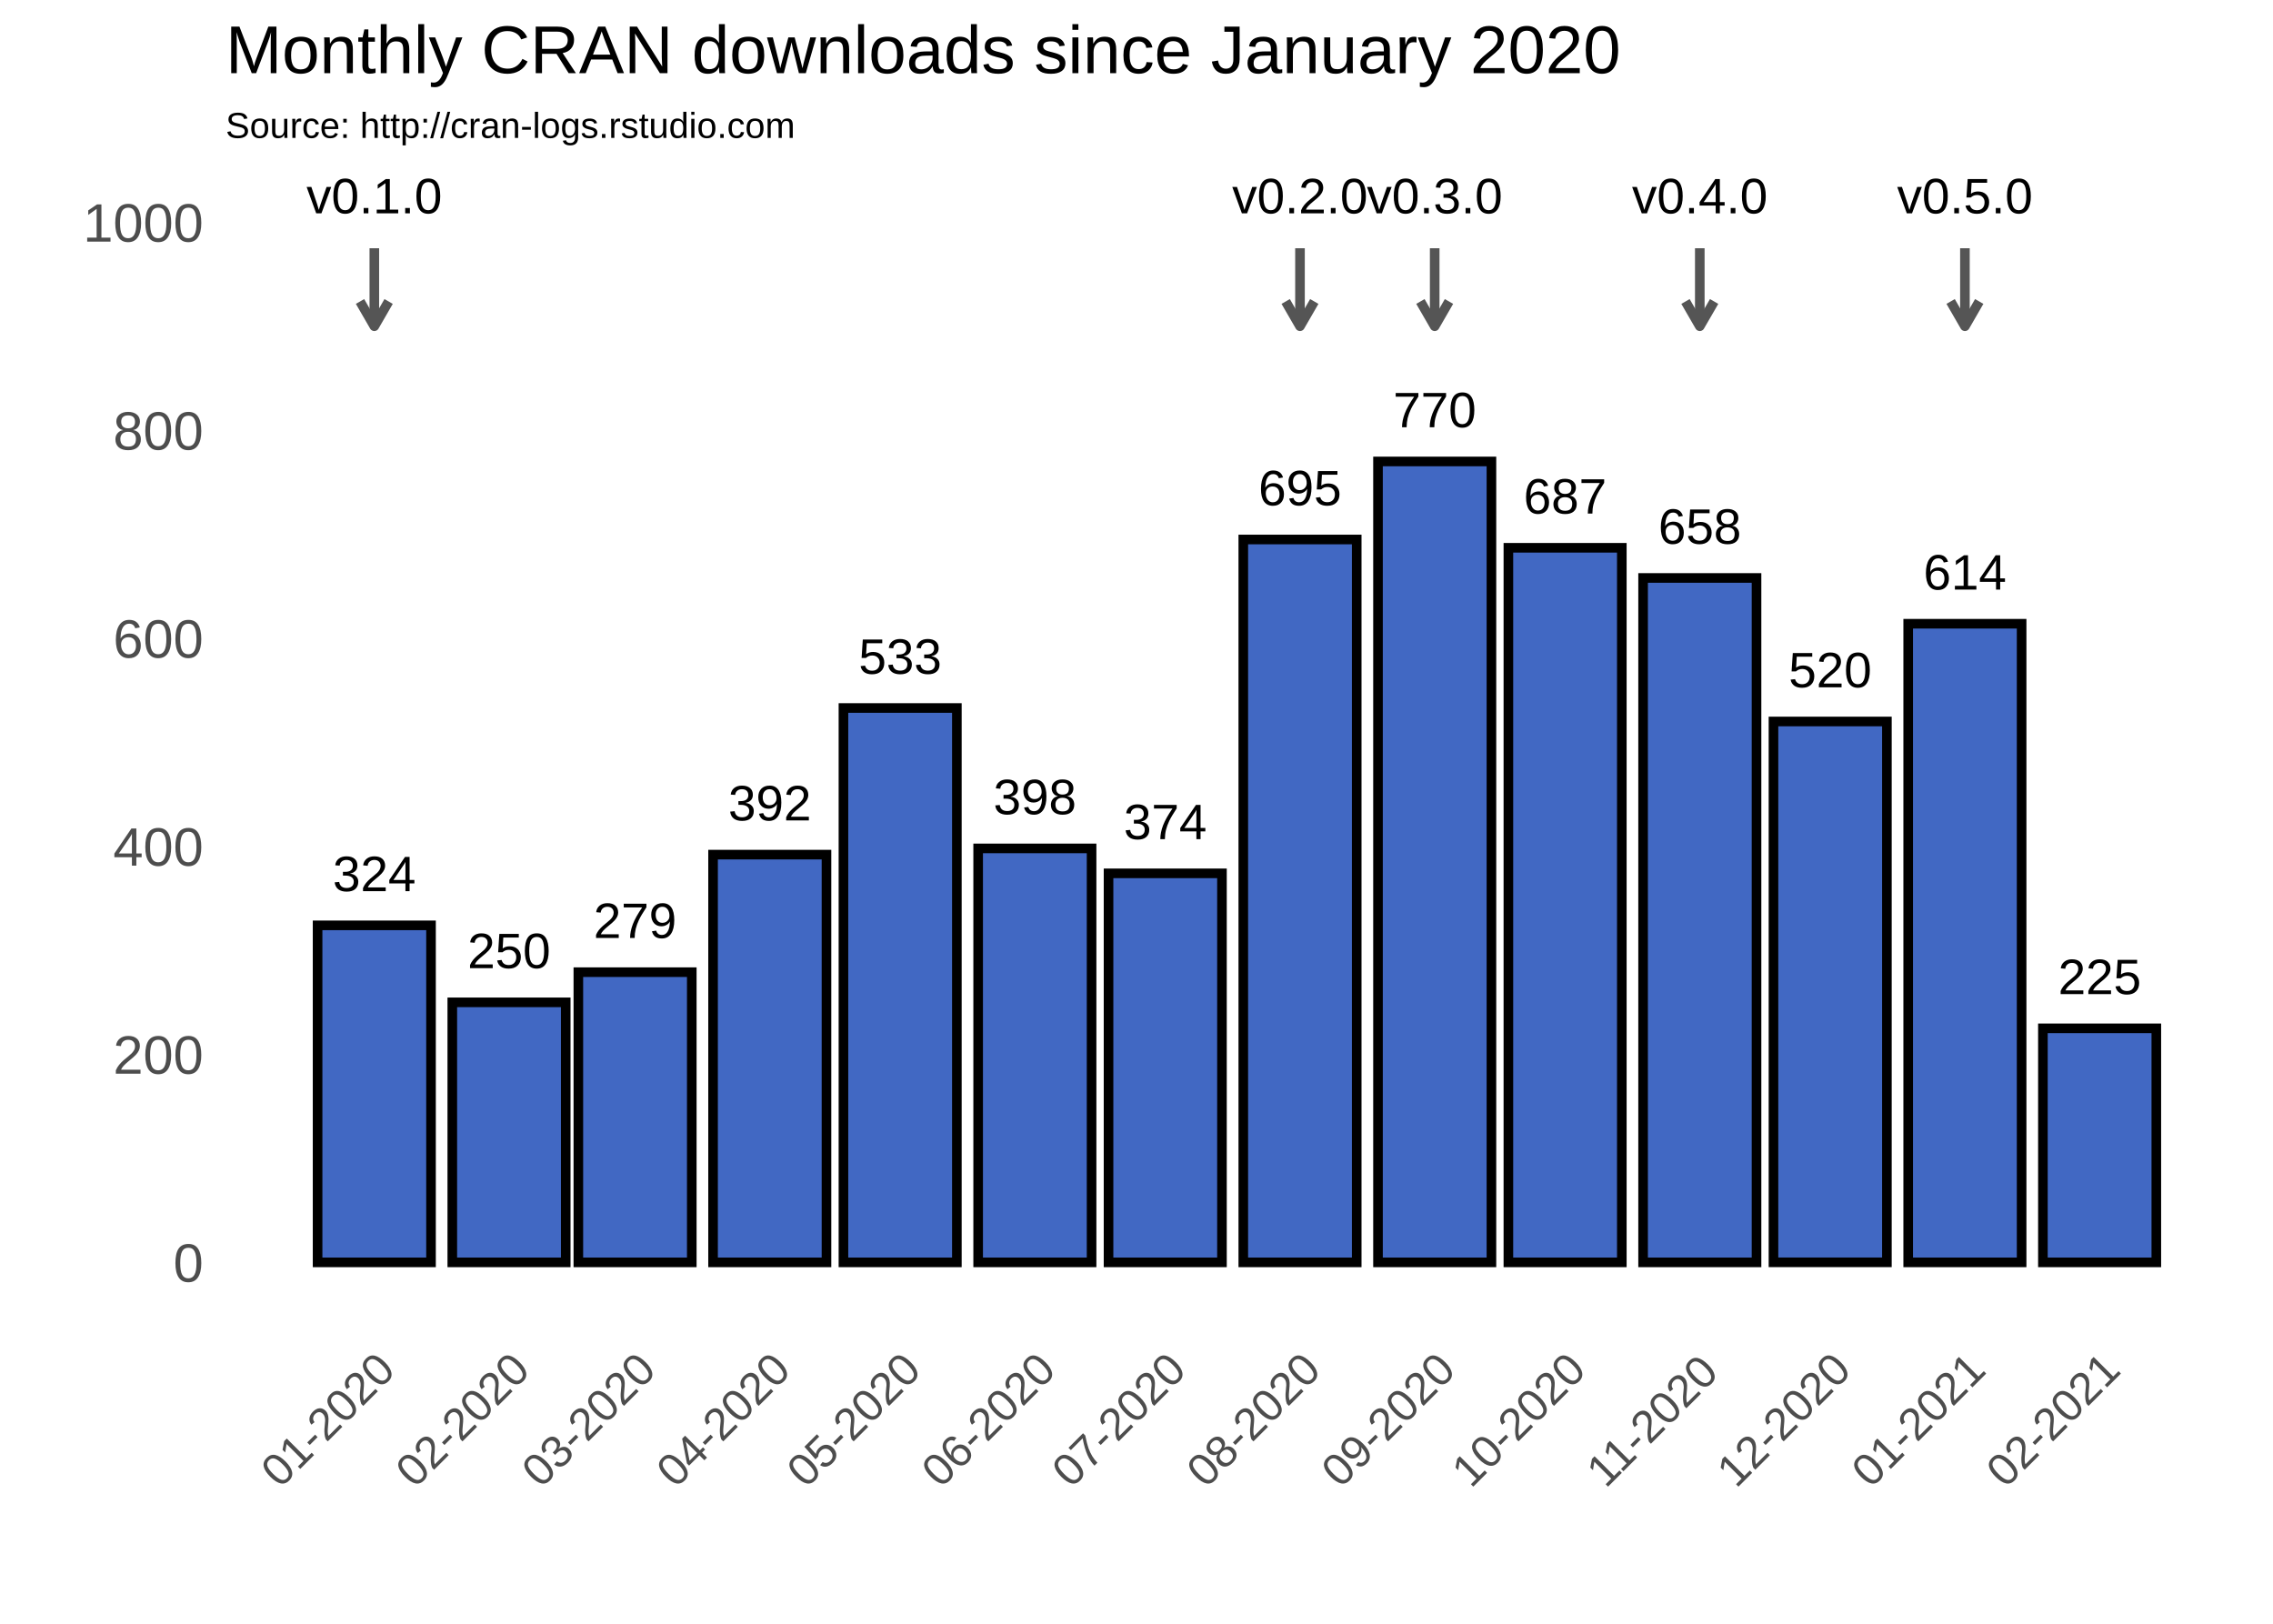
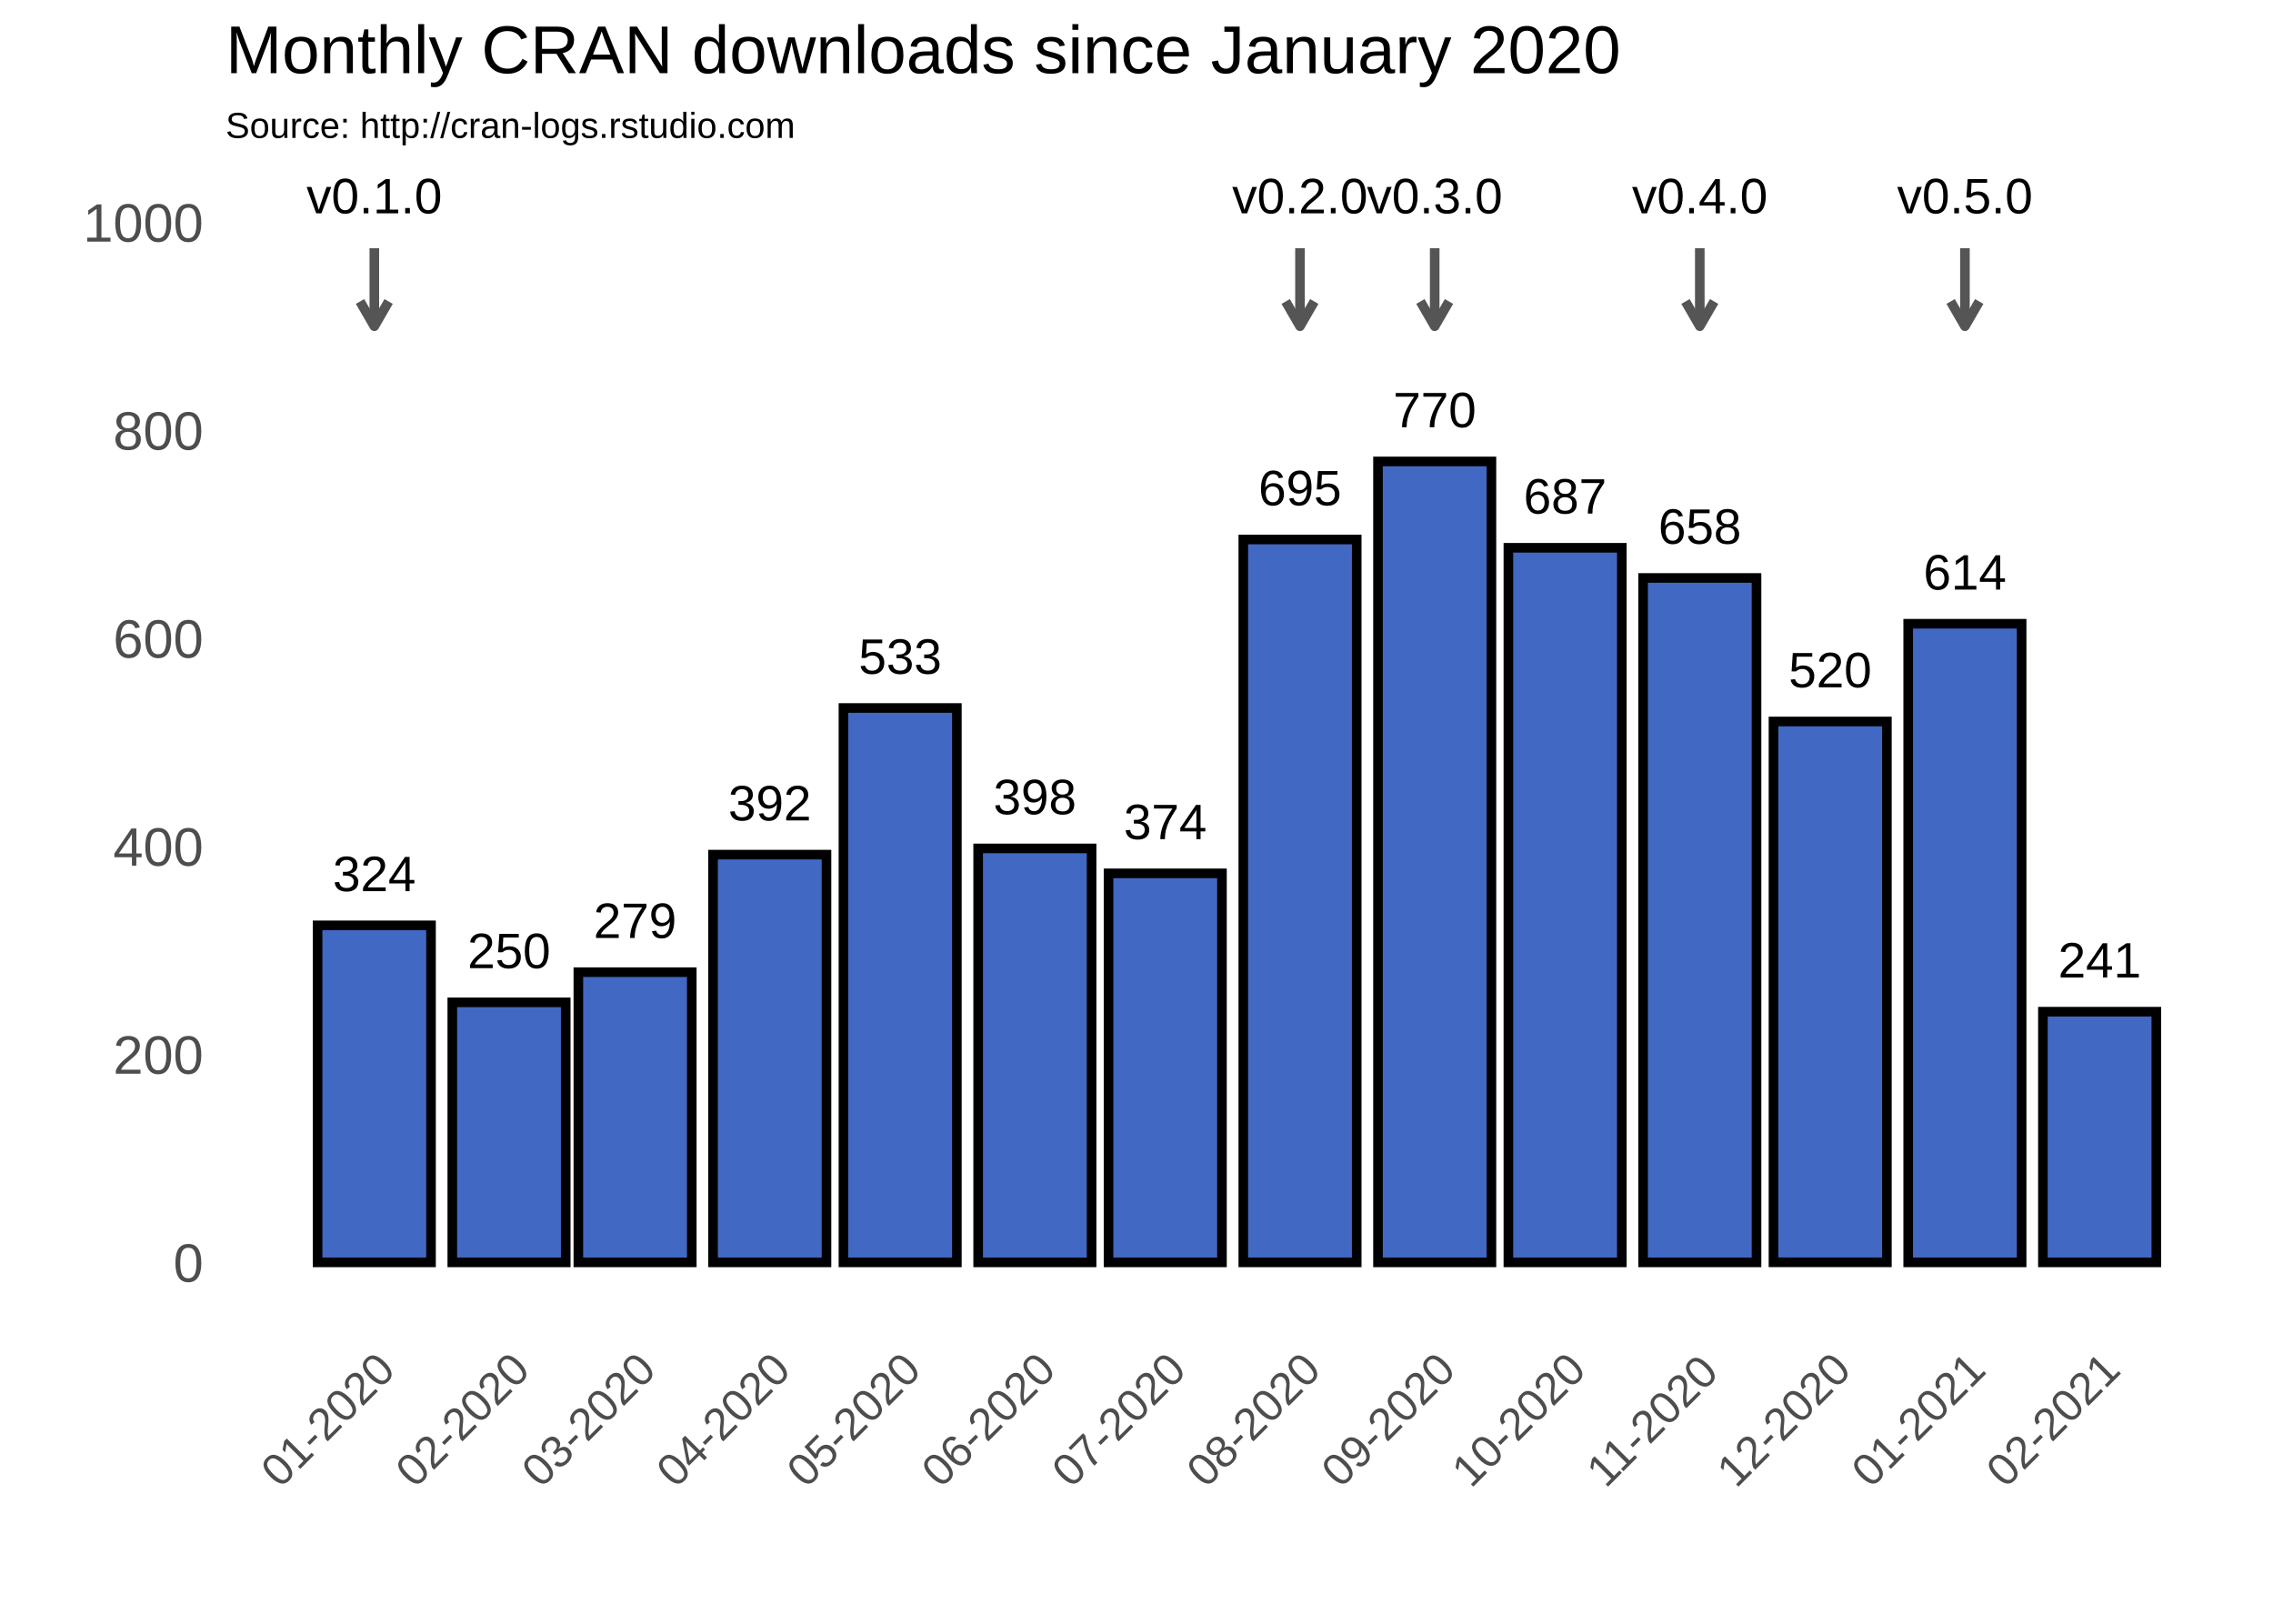
<svg xmlns="http://www.w3.org/2000/svg" viewBox="0 0 504.00 360.00">
  <defs>
    <style type="text/css">
    line, polyline, polygon, path, rect, circle {
      fill: none;
      stroke: #000000;
      stroke-linecap: round;
      stroke-linejoin: round;
      stroke-miterlimit: 10.00;
    }
  </style>
  </defs>
  <rect width="100%" height="100%" style="stroke: none; fill: #FFFFFF;" />
  <rect x="0.00" y="0" width="504.00" height="360.00" style="stroke-width: 1.07; stroke: #FFFFFF; fill: #FFFFFF;" />
  <defs>
    <clipPath id="cpNTAuMDN8NDk4LjUyfDI5MS40MXwzNy43NA==">
      <rect x="50.03" y="37.74" width="448.49" height="253.67" />
    </clipPath>
  </defs>
  <polyline points="50.03,256.82 498.52,256.82 " style="stroke-width: 0.53; stroke: #FFFFFF; stroke-linecap: butt;" clip-path="url(#cpNTAuMDN8NDk4LjUyfDI5MS40MXwzNy43NA==)" />
  <polyline points="50.03,210.70 498.52,210.70 " style="stroke-width: 0.53; stroke: #FFFFFF; stroke-linecap: butt;" clip-path="url(#cpNTAuMDN8NDk4LjUyfDI5MS40MXwzNy43NA==)" />
  <polyline points="50.03,164.58 498.52,164.58 " style="stroke-width: 0.53; stroke: #FFFFFF; stroke-linecap: butt;" clip-path="url(#cpNTAuMDN8NDk4LjUyfDI5MS40MXwzNy43NA==)" />
  <polyline points="50.03,118.45 498.52,118.45 " style="stroke-width: 0.53; stroke: #FFFFFF; stroke-linecap: butt;" clip-path="url(#cpNTAuMDN8NDk4LjUyfDI5MS40MXwzNy43NA==)" />
  <polyline points="50.03,72.33 498.52,72.33 " style="stroke-width: 0.53; stroke: #FFFFFF; stroke-linecap: butt;" clip-path="url(#cpNTAuMDN8NDk4LjUyfDI5MS40MXwzNy43NA==)" />
  <polyline points="53.12,291.41 53.12,37.74 " style="stroke-width: 0.53; stroke: #FFFFFF; stroke-linecap: butt;" clip-path="url(#cpNTAuMDN8NDk4LjUyfDI5MS40MXwzNy43NA==)" />
  <polyline points="68.06,291.41 68.06,37.74 " style="stroke-width: 0.53; stroke: #FFFFFF; stroke-linecap: butt;" clip-path="url(#cpNTAuMDN8NDk4LjUyfDI5MS40MXwzNy43NA==)" />
  <polyline points="97.93,291.41 97.93,37.74 " style="stroke-width: 0.53; stroke: #FFFFFF; stroke-linecap: butt;" clip-path="url(#cpNTAuMDN8NDk4LjUyfDI5MS40MXwzNy43NA==)" />
  <polyline points="126.84,291.41 126.84,37.74 " style="stroke-width: 0.53; stroke: #FFFFFF; stroke-linecap: butt;" clip-path="url(#cpNTAuMDN8NDk4LjUyfDI5MS40MXwzNy43NA==)" />
  <polyline points="155.75,291.41 155.75,37.74 " style="stroke-width: 0.53; stroke: #FFFFFF; stroke-linecap: butt;" clip-path="url(#cpNTAuMDN8NDk4LjUyfDI5MS40MXwzNy43NA==)" />
  <polyline points="185.14,291.41 185.14,37.74 " style="stroke-width: 0.53; stroke: #FFFFFF; stroke-linecap: butt;" clip-path="url(#cpNTAuMDN8NDk4LjUyfDI5MS40MXwzNy43NA==)" />
  <polyline points="214.53,291.41 214.53,37.74 " style="stroke-width: 0.53; stroke: #FFFFFF; stroke-linecap: butt;" clip-path="url(#cpNTAuMDN8NDk4LjUyfDI5MS40MXwzNy43NA==)" />
  <polyline points="243.92,291.41 243.92,37.74 " style="stroke-width: 0.53; stroke: #FFFFFF; stroke-linecap: butt;" clip-path="url(#cpNTAuMDN8NDk4LjUyfDI5MS40MXwzNy43NA==)" />
  <polyline points="273.31,291.41 273.31,37.74 " style="stroke-width: 0.53; stroke: #FFFFFF; stroke-linecap: butt;" clip-path="url(#cpNTAuMDN8NDk4LjUyfDI5MS40MXwzNy43NA==)" />
  <polyline points="303.19,291.41 303.19,37.74 " style="stroke-width: 0.53; stroke: #FFFFFF; stroke-linecap: butt;" clip-path="url(#cpNTAuMDN8NDk4LjUyfDI5MS40MXwzNy43NA==)" />
  <polyline points="332.58,291.41 332.58,37.74 " style="stroke-width: 0.53; stroke: #FFFFFF; stroke-linecap: butt;" clip-path="url(#cpNTAuMDN8NDk4LjUyfDI5MS40MXwzNy43NA==)" />
  <polyline points="361.97,291.41 361.97,37.74 " style="stroke-width: 0.53; stroke: #FFFFFF; stroke-linecap: butt;" clip-path="url(#cpNTAuMDN8NDk4LjUyfDI5MS40MXwzNy43NA==)" />
  <polyline points="391.36,291.41 391.36,37.74 " style="stroke-width: 0.53; stroke: #FFFFFF; stroke-linecap: butt;" clip-path="url(#cpNTAuMDN8NDk4LjUyfDI5MS40MXwzNy43NA==)" />
  <polyline points="420.75,291.41 420.75,37.74 " style="stroke-width: 0.53; stroke: #FFFFFF; stroke-linecap: butt;" clip-path="url(#cpNTAuMDN8NDk4LjUyfDI5MS40MXwzNy43NA==)" />
  <polyline points="450.62,291.41 450.62,37.74 " style="stroke-width: 0.53; stroke: #FFFFFF; stroke-linecap: butt;" clip-path="url(#cpNTAuMDN8NDk4LjUyfDI5MS40MXwzNy43NA==)" />
  <polyline points="480.50,291.41 480.50,37.74 " style="stroke-width: 0.53; stroke: #FFFFFF; stroke-linecap: butt;" clip-path="url(#cpNTAuMDN8NDk4LjUyfDI5MS40MXwzNy43NA==)" />
  <polyline points="495.43,291.41 495.43,37.74 " style="stroke-width: 0.53; stroke: #FFFFFF; stroke-linecap: butt;" clip-path="url(#cpNTAuMDN8NDk4LjUyfDI5MS40MXwzNy43NA==)" />
  <polyline points="50.03,279.88 498.52,279.88 " style="stroke-width: 1.07; stroke: #FFFFFF; stroke-linecap: butt;" clip-path="url(#cpNTAuMDN8NDk4LjUyfDI5MS40MXwzNy43NA==)" />
  <polyline points="50.03,233.76 498.52,233.76 " style="stroke-width: 1.07; stroke: #FFFFFF; stroke-linecap: butt;" clip-path="url(#cpNTAuMDN8NDk4LjUyfDI5MS40MXwzNy43NA==)" />
  <polyline points="50.03,187.64 498.52,187.64 " style="stroke-width: 1.07; stroke: #FFFFFF; stroke-linecap: butt;" clip-path="url(#cpNTAuMDN8NDk4LjUyfDI5MS40MXwzNy43NA==)" />
  <polyline points="50.03,141.51 498.52,141.51 " style="stroke-width: 1.07; stroke: #FFFFFF; stroke-linecap: butt;" clip-path="url(#cpNTAuMDN8NDk4LjUyfDI5MS40MXwzNy43NA==)" />
  <polyline points="50.03,95.39 498.52,95.39 " style="stroke-width: 1.07; stroke: #FFFFFF; stroke-linecap: butt;" clip-path="url(#cpNTAuMDN8NDk4LjUyfDI5MS40MXwzNy43NA==)" />
  <polyline points="50.03,49.27 498.52,49.27 " style="stroke-width: 1.07; stroke: #FFFFFF; stroke-linecap: butt;" clip-path="url(#cpNTAuMDN8NDk4LjUyfDI5MS40MXwzNy43NA==)" />
  <polyline points="83.00,291.41 83.00,37.74 " style="stroke-width: 1.07; stroke: #FFFFFF; stroke-linecap: butt;" clip-path="url(#cpNTAuMDN8NDk4LjUyfDI5MS40MXwzNy43NA==)" />
  <polyline points="112.87,291.41 112.87,37.74 " style="stroke-width: 1.07; stroke: #FFFFFF; stroke-linecap: butt;" clip-path="url(#cpNTAuMDN8NDk4LjUyfDI5MS40MXwzNy43NA==)" />
  <polyline points="140.81,291.41 140.81,37.74 " style="stroke-width: 1.07; stroke: #FFFFFF; stroke-linecap: butt;" clip-path="url(#cpNTAuMDN8NDk4LjUyfDI5MS40MXwzNy43NA==)" />
  <polyline points="170.69,291.41 170.69,37.74 " style="stroke-width: 1.07; stroke: #FFFFFF; stroke-linecap: butt;" clip-path="url(#cpNTAuMDN8NDk4LjUyfDI5MS40MXwzNy43NA==)" />
  <polyline points="199.60,291.41 199.60,37.74 " style="stroke-width: 1.07; stroke: #FFFFFF; stroke-linecap: butt;" clip-path="url(#cpNTAuMDN8NDk4LjUyfDI5MS40MXwzNy43NA==)" />
  <polyline points="229.47,291.41 229.47,37.74 " style="stroke-width: 1.07; stroke: #FFFFFF; stroke-linecap: butt;" clip-path="url(#cpNTAuMDN8NDk4LjUyfDI5MS40MXwzNy43NA==)" />
  <polyline points="258.38,291.41 258.38,37.74 " style="stroke-width: 1.07; stroke: #FFFFFF; stroke-linecap: butt;" clip-path="url(#cpNTAuMDN8NDk4LjUyfDI5MS40MXwzNy43NA==)" />
  <polyline points="288.25,291.41 288.25,37.74 " style="stroke-width: 1.07; stroke: #FFFFFF; stroke-linecap: butt;" clip-path="url(#cpNTAuMDN8NDk4LjUyfDI5MS40MXwzNy43NA==)" />
  <polyline points="318.12,291.41 318.12,37.74 " style="stroke-width: 1.07; stroke: #FFFFFF; stroke-linecap: butt;" clip-path="url(#cpNTAuMDN8NDk4LjUyfDI5MS40MXwzNy43NA==)" />
  <polyline points="347.03,291.41 347.03,37.74 " style="stroke-width: 1.07; stroke: #FFFFFF; stroke-linecap: butt;" clip-path="url(#cpNTAuMDN8NDk4LjUyfDI5MS40MXwzNy43NA==)" />
  <polyline points="376.90,291.41 376.90,37.74 " style="stroke-width: 1.07; stroke: #FFFFFF; stroke-linecap: butt;" clip-path="url(#cpNTAuMDN8NDk4LjUyfDI5MS40MXwzNy43NA==)" />
  <polyline points="405.81,291.41 405.81,37.74 " style="stroke-width: 1.07; stroke: #FFFFFF; stroke-linecap: butt;" clip-path="url(#cpNTAuMDN8NDk4LjUyfDI5MS40MXwzNy43NA==)" />
  <polyline points="435.69,291.41 435.69,37.74 " style="stroke-width: 1.07; stroke: #FFFFFF; stroke-linecap: butt;" clip-path="url(#cpNTAuMDN8NDk4LjUyfDI5MS40MXwzNy43NA==)" />
  <polyline points="465.56,291.41 465.56,37.74 " style="stroke-width: 1.07; stroke: #FFFFFF; stroke-linecap: butt;" clip-path="url(#cpNTAuMDN8NDk4LjUyfDI5MS40MXwzNy43NA==)" />
  <rect x="70.42" y="205.16" width="25.15" height="74.72" style="stroke-width: 2.13; stroke-linecap: square; stroke-linejoin: miter; fill: #4168C3;" clip-path="url(#cpNTAuMDN8NDk4LjUyfDI5MS40MXwzNy43NA==)" />
  <rect x="100.29" y="222.23" width="25.15" height="57.65" style="stroke-width: 2.13; stroke-linecap: square; stroke-linejoin: miter; fill: #4168C3;" clip-path="url(#cpNTAuMDN8NDk4LjUyfDI5MS40MXwzNy43NA==)" />
  <rect x="128.24" y="215.54" width="25.15" height="64.34" style="stroke-width: 2.13; stroke-linecap: square; stroke-linejoin: miter; fill: #4168C3;" clip-path="url(#cpNTAuMDN8NDk4LjUyfDI5MS40MXwzNy43NA==)" />
  <rect x="158.11" y="189.48" width="25.15" height="90.40" style="stroke-width: 2.13; stroke-linecap: square; stroke-linejoin: miter; fill: #4168C3;" clip-path="url(#cpNTAuMDN8NDk4LjUyfDI5MS40MXwzNy43NA==)" />
  <rect x="187.02" y="156.97" width="25.15" height="122.91" style="stroke-width: 2.13; stroke-linecap: square; stroke-linejoin: miter; fill: #4168C3;" clip-path="url(#cpNTAuMDN8NDk4LjUyfDI5MS40MXwzNy43NA==)" />
  <rect x="216.89" y="188.10" width="25.15" height="91.78" style="stroke-width: 2.13; stroke-linecap: square; stroke-linejoin: miter; fill: #4168C3;" clip-path="url(#cpNTAuMDN8NDk4LjUyfDI5MS40MXwzNy43NA==)" />
  <rect x="245.80" y="193.63" width="25.15" height="86.25" style="stroke-width: 2.13; stroke-linecap: square; stroke-linejoin: miter; fill: #4168C3;" clip-path="url(#cpNTAuMDN8NDk4LjUyfDI5MS40MXwzNy43NA==)" />
  <rect x="275.68" y="119.61" width="25.15" height="160.27" style="stroke-width: 2.13; stroke-linecap: square; stroke-linejoin: miter; fill: #4168C3;" clip-path="url(#cpNTAuMDN8NDk4LjUyfDI5MS40MXwzNy43NA==)" />
  <rect x="305.55" y="102.31" width="25.15" height="177.57" style="stroke-width: 2.13; stroke-linecap: square; stroke-linejoin: miter; fill: #4168C3;" clip-path="url(#cpNTAuMDN8NDk4LjUyfDI5MS40MXwzNy43NA==)" />
  <rect x="334.46" y="121.45" width="25.15" height="158.43" style="stroke-width: 2.13; stroke-linecap: square; stroke-linejoin: miter; fill: #4168C3;" clip-path="url(#cpNTAuMDN8NDk4LjUyfDI5MS40MXwzNy43NA==)" />
  <rect x="364.33" y="128.14" width="25.15" height="151.74" style="stroke-width: 2.13; stroke-linecap: square; stroke-linejoin: miter; fill: #4168C3;" clip-path="url(#cpNTAuMDN8NDk4LjUyfDI5MS40MXwzNy43NA==)" />
  <rect x="393.24" y="159.96" width="25.15" height="119.91" style="stroke-width: 2.13; stroke-linecap: square; stroke-linejoin: miter; fill: #4168C3;" clip-path="url(#cpNTAuMDN8NDk4LjUyfDI5MS40MXwzNy43NA==)" />
  <rect x="423.11" y="138.29" width="25.15" height="141.59" style="stroke-width: 2.13; stroke-linecap: square; stroke-linejoin: miter; fill: #4168C3;" clip-path="url(#cpNTAuMDN8NDk4LjUyfDI5MS40MXwzNy43NA==)" />
-   <rect x="452.98" y="227.99" width="25.15" height="51.89" style="stroke-width: 2.13; stroke-linecap: square; stroke-linejoin: miter; fill: #4168C3;" clip-path="url(#cpNTAuMDN8NDk4LjUyfDI5MS40MXwzNy43NA==)" />
+   <rect x="452.98" y="224.30" width="25.15" height="55.58" style="stroke-width: 2.13; stroke-linecap: square; stroke-linejoin: miter; fill: #4168C3;" clip-path="url(#cpNTAuMDN8NDk4LjUyfDI5MS40MXwzNy43NA==)" />
  <g clip-path="url(#cpNTAuMDN8NDk4LjUyfDI5MS40MXwzNy43NA==)">
    <text x="73.79" y="197.58" style="font-size: 11.04px; font-family: Arial;" textLength="18.42px" lengthAdjust="spacingAndGlyphs">324</text>
  </g>
  <g clip-path="url(#cpNTAuMDN8NDk4LjUyfDI5MS40MXwzNy43NA==)">
    <text x="103.66" y="214.65" style="font-size: 11.04px; font-family: Arial;" textLength="18.42px" lengthAdjust="spacingAndGlyphs">250</text>
  </g>
  <g clip-path="url(#cpNTAuMDN8NDk4LjUyfDI5MS40MXwzNy43NA==)">
    <text x="131.60" y="207.96" style="font-size: 11.04px; font-family: Arial;" textLength="18.42px" lengthAdjust="spacingAndGlyphs">279</text>
  </g>
  <g clip-path="url(#cpNTAuMDN8NDk4LjUyfDI5MS40MXwzNy43NA==)">
    <text x="161.48" y="181.90" style="font-size: 11.04px; font-family: Arial;" textLength="18.42px" lengthAdjust="spacingAndGlyphs">392</text>
  </g>
  <g clip-path="url(#cpNTAuMDN8NDk4LjUyfDI5MS40MXwzNy43NA==)">
    <text x="190.39" y="149.39" style="font-size: 11.04px; font-family: Arial;" textLength="18.42px" lengthAdjust="spacingAndGlyphs">533</text>
  </g>
  <g clip-path="url(#cpNTAuMDN8NDk4LjUyfDI5MS40MXwzNy43NA==)">
    <text x="220.26" y="180.52" style="font-size: 11.04px; font-family: Arial;" textLength="18.42px" lengthAdjust="spacingAndGlyphs">398</text>
  </g>
  <g clip-path="url(#cpNTAuMDN8NDk4LjUyfDI5MS40MXwzNy43NA==)">
    <text x="249.17" y="186.05" style="font-size: 11.04px; font-family: Arial;" textLength="18.42px" lengthAdjust="spacingAndGlyphs">374</text>
  </g>
  <g clip-path="url(#cpNTAuMDN8NDk4LjUyfDI5MS40MXwzNy43NA==)">
    <text x="279.04" y="112.03" style="font-size: 11.04px; font-family: Arial;" textLength="18.42px" lengthAdjust="spacingAndGlyphs">695</text>
  </g>
  <g clip-path="url(#cpNTAuMDN8NDk4LjUyfDI5MS40MXwzNy43NA==)">
    <text x="308.91" y="94.73" style="font-size: 11.04px; font-family: Arial;" textLength="18.42px" lengthAdjust="spacingAndGlyphs">770</text>
  </g>
  <g clip-path="url(#cpNTAuMDN8NDk4LjUyfDI5MS40MXwzNy43NA==)">
    <text x="337.82" y="113.87" style="font-size: 11.04px; font-family: Arial;" textLength="18.42px" lengthAdjust="spacingAndGlyphs">687</text>
  </g>
  <g clip-path="url(#cpNTAuMDN8NDk4LjUyfDI5MS40MXwzNy43NA==)">
    <text x="367.70" y="120.56" style="font-size: 11.04px; font-family: Arial;" textLength="18.42px" lengthAdjust="spacingAndGlyphs">658</text>
  </g>
  <g clip-path="url(#cpNTAuMDN8NDk4LjUyfDI5MS40MXwzNy43NA==)">
    <text x="396.60" y="152.38" style="font-size: 11.04px; font-family: Arial;" textLength="18.42px" lengthAdjust="spacingAndGlyphs">520</text>
  </g>
  <g clip-path="url(#cpNTAuMDN8NDk4LjUyfDI5MS40MXwzNy43NA==)">
    <text x="426.48" y="130.71" style="font-size: 11.04px; font-family: Arial;" textLength="18.42px" lengthAdjust="spacingAndGlyphs">614</text>
  </g>
  <g clip-path="url(#cpNTAuMDN8NDk4LjUyfDI5MS40MXwzNy43NA==)">
-     <text x="456.35" y="220.41" style="font-size: 11.04px; font-family: Arial;" textLength="18.42px" lengthAdjust="spacingAndGlyphs">225</text>
+     <text x="456.35" y="216.72" style="font-size: 11.04px; font-family: Arial;" textLength="18.42px" lengthAdjust="spacingAndGlyphs">241</text>
  </g>
  <line x1="83.00" y1="55.04" x2="83.00" y2="72.33" style="stroke-width: 2.13; stroke: #555555; stroke-linecap: butt;" clip-path="url(#cpNTAuMDN8NDk4LjUyfDI5MS40MXwzNy43NA==)" />
  <polyline points="79.83,66.84 83.00,72.33 86.17,66.84 " style="stroke-width: 2.13; stroke: #555555; stroke-linecap: butt;" clip-path="url(#cpNTAuMDN8NDk4LjUyfDI5MS40MXwzNy43NA==)" />
  <line x1="288.25" y1="55.04" x2="288.25" y2="72.33" style="stroke-width: 2.13; stroke: #555555; stroke-linecap: butt;" clip-path="url(#cpNTAuMDN8NDk4LjUyfDI5MS40MXwzNy43NA==)" />
  <polyline points="285.08,66.84 288.25,72.33 291.42,66.84 " style="stroke-width: 2.13; stroke: #555555; stroke-linecap: butt;" clip-path="url(#cpNTAuMDN8NDk4LjUyfDI5MS40MXwzNy43NA==)" />
  <line x1="318.12" y1="55.04" x2="318.12" y2="72.33" style="stroke-width: 2.13; stroke: #555555; stroke-linecap: butt;" clip-path="url(#cpNTAuMDN8NDk4LjUyfDI5MS40MXwzNy43NA==)" />
  <polyline points="314.95,66.84 318.12,72.33 321.29,66.84 " style="stroke-width: 2.13; stroke: #555555; stroke-linecap: butt;" clip-path="url(#cpNTAuMDN8NDk4LjUyfDI5MS40MXwzNy43NA==)" />
  <line x1="376.90" y1="55.04" x2="376.90" y2="72.33" style="stroke-width: 2.13; stroke: #555555; stroke-linecap: butt;" clip-path="url(#cpNTAuMDN8NDk4LjUyfDI5MS40MXwzNy43NA==)" />
  <polyline points="373.73,66.84 376.90,72.33 380.08,66.84 " style="stroke-width: 2.13; stroke: #555555; stroke-linecap: butt;" clip-path="url(#cpNTAuMDN8NDk4LjUyfDI5MS40MXwzNy43NA==)" />
  <line x1="435.69" y1="55.04" x2="435.69" y2="72.33" style="stroke-width: 2.13; stroke: #555555; stroke-linecap: butt;" clip-path="url(#cpNTAuMDN8NDk4LjUyfDI5MS40MXwzNy43NA==)" />
  <polyline points="432.52,66.84 435.69,72.33 438.86,66.84 " style="stroke-width: 2.13; stroke: #555555; stroke-linecap: butt;" clip-path="url(#cpNTAuMDN8NDk4LjUyfDI5MS40MXwzNy43NA==)" />
  <g clip-path="url(#cpNTAuMDN8NDk4LjUyfDI5MS40MXwzNy43NA==)">
    <text x="67.96" y="47.30" style="font-size: 11.04px; font-family: Arial;" textLength="30.07px" lengthAdjust="spacingAndGlyphs">v0.1.0</text>
  </g>
  <g clip-path="url(#cpNTAuMDN8NDk4LjUyfDI5MS40MXwzNy43NA==)">
    <text x="273.21" y="47.30" style="font-size: 11.04px; font-family: Arial;" textLength="30.07px" lengthAdjust="spacingAndGlyphs">v0.2.0</text>
  </g>
  <g clip-path="url(#cpNTAuMDN8NDk4LjUyfDI5MS40MXwzNy43NA==)">
    <text x="303.09" y="47.30" style="font-size: 11.04px; font-family: Arial;" textLength="30.07px" lengthAdjust="spacingAndGlyphs">v0.3.0</text>
  </g>
  <g clip-path="url(#cpNTAuMDN8NDk4LjUyfDI5MS40MXwzNy43NA==)">
    <text x="361.87" y="47.30" style="font-size: 11.04px; font-family: Arial;" textLength="30.07px" lengthAdjust="spacingAndGlyphs">v0.4.0</text>
  </g>
  <g clip-path="url(#cpNTAuMDN8NDk4LjUyfDI5MS40MXwzNy43NA==)">
    <text x="420.65" y="47.30" style="font-size: 11.04px; font-family: Arial;" textLength="30.07px" lengthAdjust="spacingAndGlyphs">v0.5.0</text>
  </g>
  <defs>
    <clipPath id="cpMC4wMHw1MDQuMDB8MzYwLjAwfDAuMDA=">
      <rect x="0.00" y="0.00" width="504.00" height="360.00" />
    </clipPath>
  </defs>
  <g clip-path="url(#cpMC4wMHw1MDQuMDB8MzYwLjAwfDAuMDA=)">
    <text x="38.43" y="284.17" style="font-size: 12.00px; fill: #4D4D4D; font-family: Arial;" textLength="6.67px" lengthAdjust="spacingAndGlyphs">0</text>
  </g>
  <g clip-path="url(#cpMC4wMHw1MDQuMDB8MzYwLjAwfDAuMDA=)">
    <text x="25.08" y="238.05" style="font-size: 12.00px; fill: #4D4D4D; font-family: Arial;" textLength="20.02px" lengthAdjust="spacingAndGlyphs">200</text>
  </g>
  <g clip-path="url(#cpMC4wMHw1MDQuMDB8MzYwLjAwfDAuMDA=)">
    <text x="25.08" y="191.93" style="font-size: 12.00px; fill: #4D4D4D; font-family: Arial;" textLength="20.02px" lengthAdjust="spacingAndGlyphs">400</text>
  </g>
  <g clip-path="url(#cpMC4wMHw1MDQuMDB8MzYwLjAwfDAuMDA=)">
    <text x="25.08" y="145.81" style="font-size: 12.00px; fill: #4D4D4D; font-family: Arial;" textLength="20.02px" lengthAdjust="spacingAndGlyphs">600</text>
  </g>
  <g clip-path="url(#cpMC4wMHw1MDQuMDB8MzYwLjAwfDAuMDA=)">
    <text x="25.08" y="99.69" style="font-size: 12.00px; fill: #4D4D4D; font-family: Arial;" textLength="20.02px" lengthAdjust="spacingAndGlyphs">800</text>
  </g>
  <g clip-path="url(#cpMC4wMHw1MDQuMDB8MzYwLjAwfDAuMDA=)">
    <text x="18.41" y="53.57" style="font-size: 12.00px; fill: #4D4D4D; font-family: Arial;" textLength="26.70px" lengthAdjust="spacingAndGlyphs">1000</text>
  </g>
  <g clip-path="url(#cpMC4wMHw1MDQuMDB8MzYwLjAwfDAuMDA=)">
    <text transform="translate(62.11,330.14) rotate(-45)" style="font-size: 10.00px; fill: #4D4D4D; font-family: Arial;" textLength="36.70px" lengthAdjust="spacingAndGlyphs">01-2020</text>
  </g>
  <g clip-path="url(#cpMC4wMHw1MDQuMDB8MzYwLjAwfDAuMDA=)">
    <text transform="translate(91.98,330.14) rotate(-45)" style="font-size: 10.00px; fill: #4D4D4D; font-family: Arial;" textLength="36.70px" lengthAdjust="spacingAndGlyphs">02-2020</text>
  </g>
  <g clip-path="url(#cpMC4wMHw1MDQuMDB8MzYwLjAwfDAuMDA=)">
    <text transform="translate(119.93,330.14) rotate(-45)" style="font-size: 10.00px; fill: #4D4D4D; font-family: Arial;" textLength="36.70px" lengthAdjust="spacingAndGlyphs">03-2020</text>
  </g>
  <g clip-path="url(#cpMC4wMHw1MDQuMDB8MzYwLjAwfDAuMDA=)">
    <text transform="translate(149.80,330.14) rotate(-45)" style="font-size: 10.00px; fill: #4D4D4D; font-family: Arial;" textLength="36.70px" lengthAdjust="spacingAndGlyphs">04-2020</text>
  </g>
  <g clip-path="url(#cpMC4wMHw1MDQuMDB8MzYwLjAwfDAuMDA=)">
    <text transform="translate(178.71,330.14) rotate(-45)" style="font-size: 10.00px; fill: #4D4D4D; font-family: Arial;" textLength="36.70px" lengthAdjust="spacingAndGlyphs">05-2020</text>
  </g>
  <g clip-path="url(#cpMC4wMHw1MDQuMDB8MzYwLjAwfDAuMDA=)">
    <text transform="translate(208.58,330.14) rotate(-45)" style="font-size: 10.00px; fill: #4D4D4D; font-family: Arial;" textLength="36.70px" lengthAdjust="spacingAndGlyphs">06-2020</text>
  </g>
  <g clip-path="url(#cpMC4wMHw1MDQuMDB8MzYwLjAwfDAuMDA=)">
    <text transform="translate(237.49,330.14) rotate(-45)" style="font-size: 10.00px; fill: #4D4D4D; font-family: Arial;" textLength="36.70px" lengthAdjust="spacingAndGlyphs">07-2020</text>
  </g>
  <g clip-path="url(#cpMC4wMHw1MDQuMDB8MzYwLjAwfDAuMDA=)">
    <text transform="translate(267.36,330.14) rotate(-45)" style="font-size: 10.00px; fill: #4D4D4D; font-family: Arial;" textLength="36.70px" lengthAdjust="spacingAndGlyphs">08-2020</text>
  </g>
  <g clip-path="url(#cpMC4wMHw1MDQuMDB8MzYwLjAwfDAuMDA=)">
    <text transform="translate(297.23,330.14) rotate(-45)" style="font-size: 10.00px; fill: #4D4D4D; font-family: Arial;" textLength="36.70px" lengthAdjust="spacingAndGlyphs">09-2020</text>
  </g>
  <g clip-path="url(#cpMC4wMHw1MDQuMDB8MzYwLjAwfDAuMDA=)">
    <text transform="translate(326.14,330.14) rotate(-45)" style="font-size: 10.00px; fill: #4D4D4D; font-family: Arial;" textLength="36.70px" lengthAdjust="spacingAndGlyphs">10-2020</text>
  </g>
  <g clip-path="url(#cpMC4wMHw1MDQuMDB8MzYwLjAwfDAuMDA=)">
    <text transform="translate(356.02,330.14) rotate(-45)" style="font-size: 10.00px; fill: #4D4D4D; font-family: Arial;" textLength="36.70px" lengthAdjust="spacingAndGlyphs">11-2020</text>
  </g>
  <g clip-path="url(#cpMC4wMHw1MDQuMDB8MzYwLjAwfDAuMDA=)">
    <text transform="translate(384.93,330.14) rotate(-45)" style="font-size: 10.00px; fill: #4D4D4D; font-family: Arial;" textLength="36.70px" lengthAdjust="spacingAndGlyphs">12-2020</text>
  </g>
  <g clip-path="url(#cpMC4wMHw1MDQuMDB8MzYwLjAwfDAuMDA=)">
    <text transform="translate(414.80,330.14) rotate(-45)" style="font-size: 10.00px; fill: #4D4D4D; font-family: Arial;" textLength="36.70px" lengthAdjust="spacingAndGlyphs">01-2021</text>
  </g>
  <g clip-path="url(#cpMC4wMHw1MDQuMDB8MzYwLjAwfDAuMDA=)">
    <text transform="translate(444.67,330.14) rotate(-45)" style="font-size: 10.00px; fill: #4D4D4D; font-family: Arial;" textLength="36.70px" lengthAdjust="spacingAndGlyphs">02-2021</text>
  </g>
  <g clip-path="url(#cpMC4wMHw1MDQuMDB8MzYwLjAwfDAuMDA=)">
    <text x="50.03" y="30.58" style="font-size: 8.00px; font-family: Arial;" textLength="126.28px" lengthAdjust="spacingAndGlyphs">Source: http://cran-logs.rstudio.com</text>
  </g>
  <g clip-path="url(#cpMC4wMHw1MDQuMDB8MzYwLjAwfDAuMDA=)">
    <text x="50.03" y="16.22" style="font-size: 15.00px; font-family: Arial;" textLength="309.33px" lengthAdjust="spacingAndGlyphs">Monthly CRAN downloads since January 2020</text>
  </g>
</svg>
